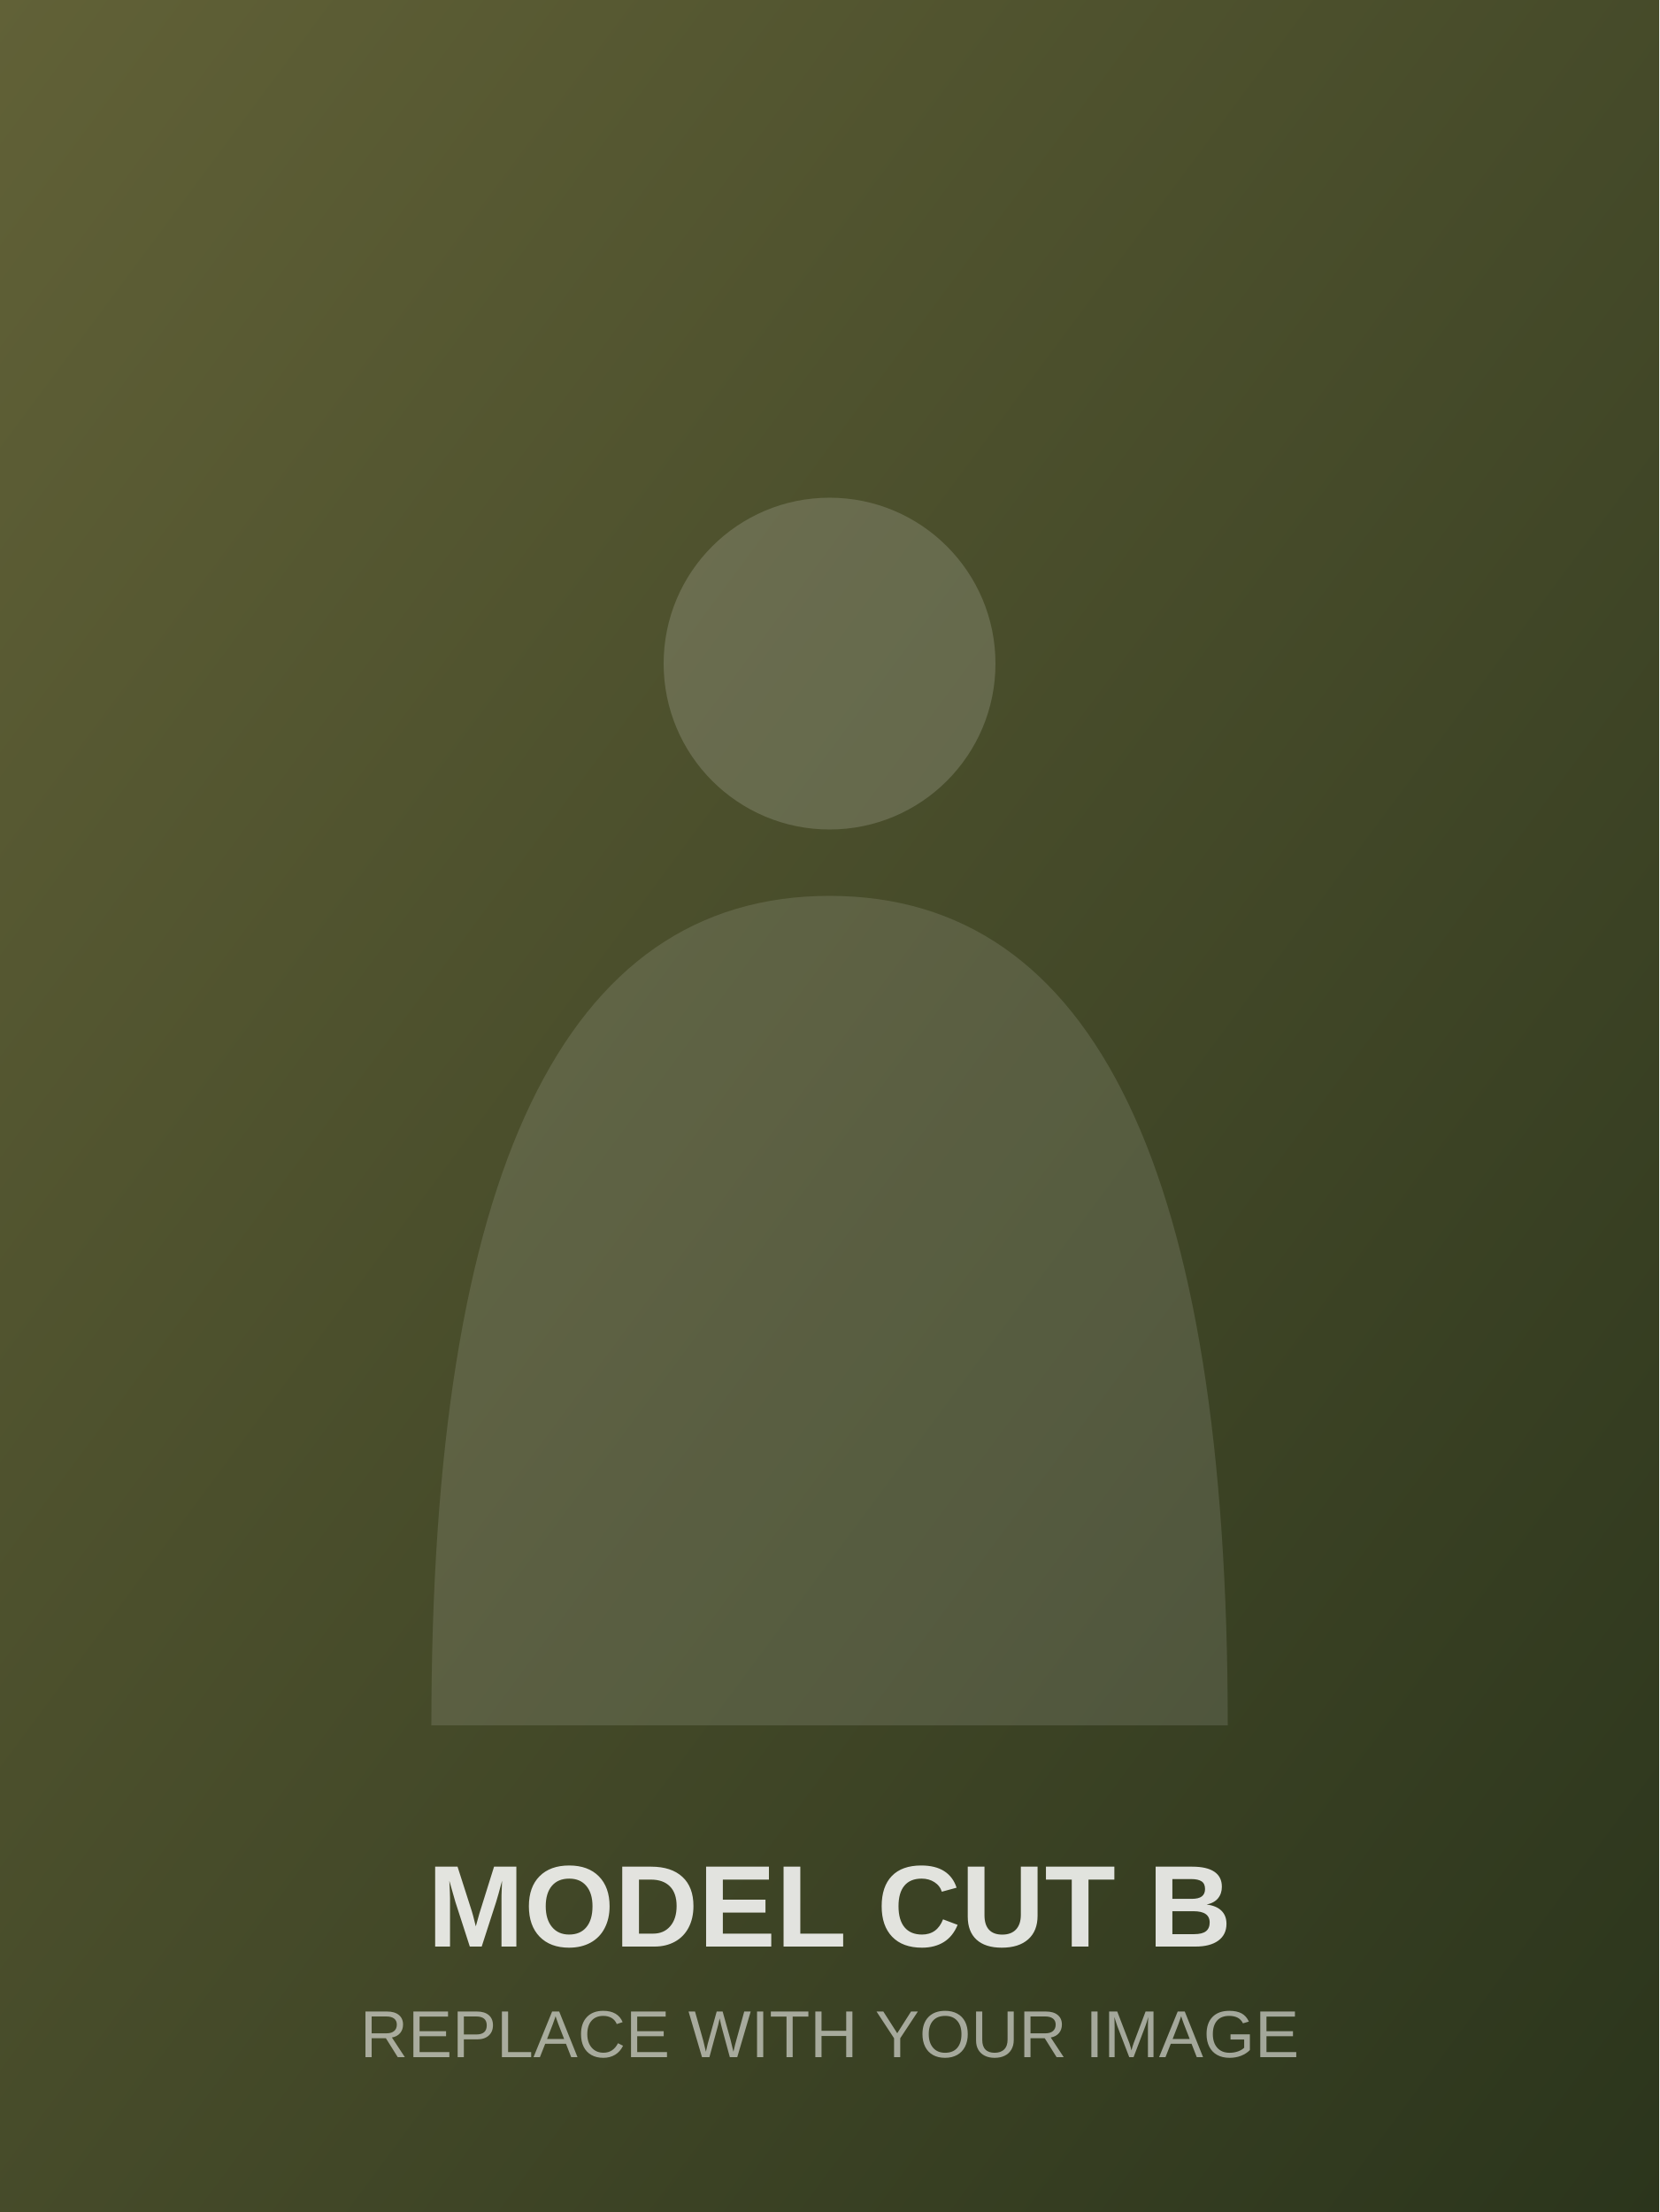
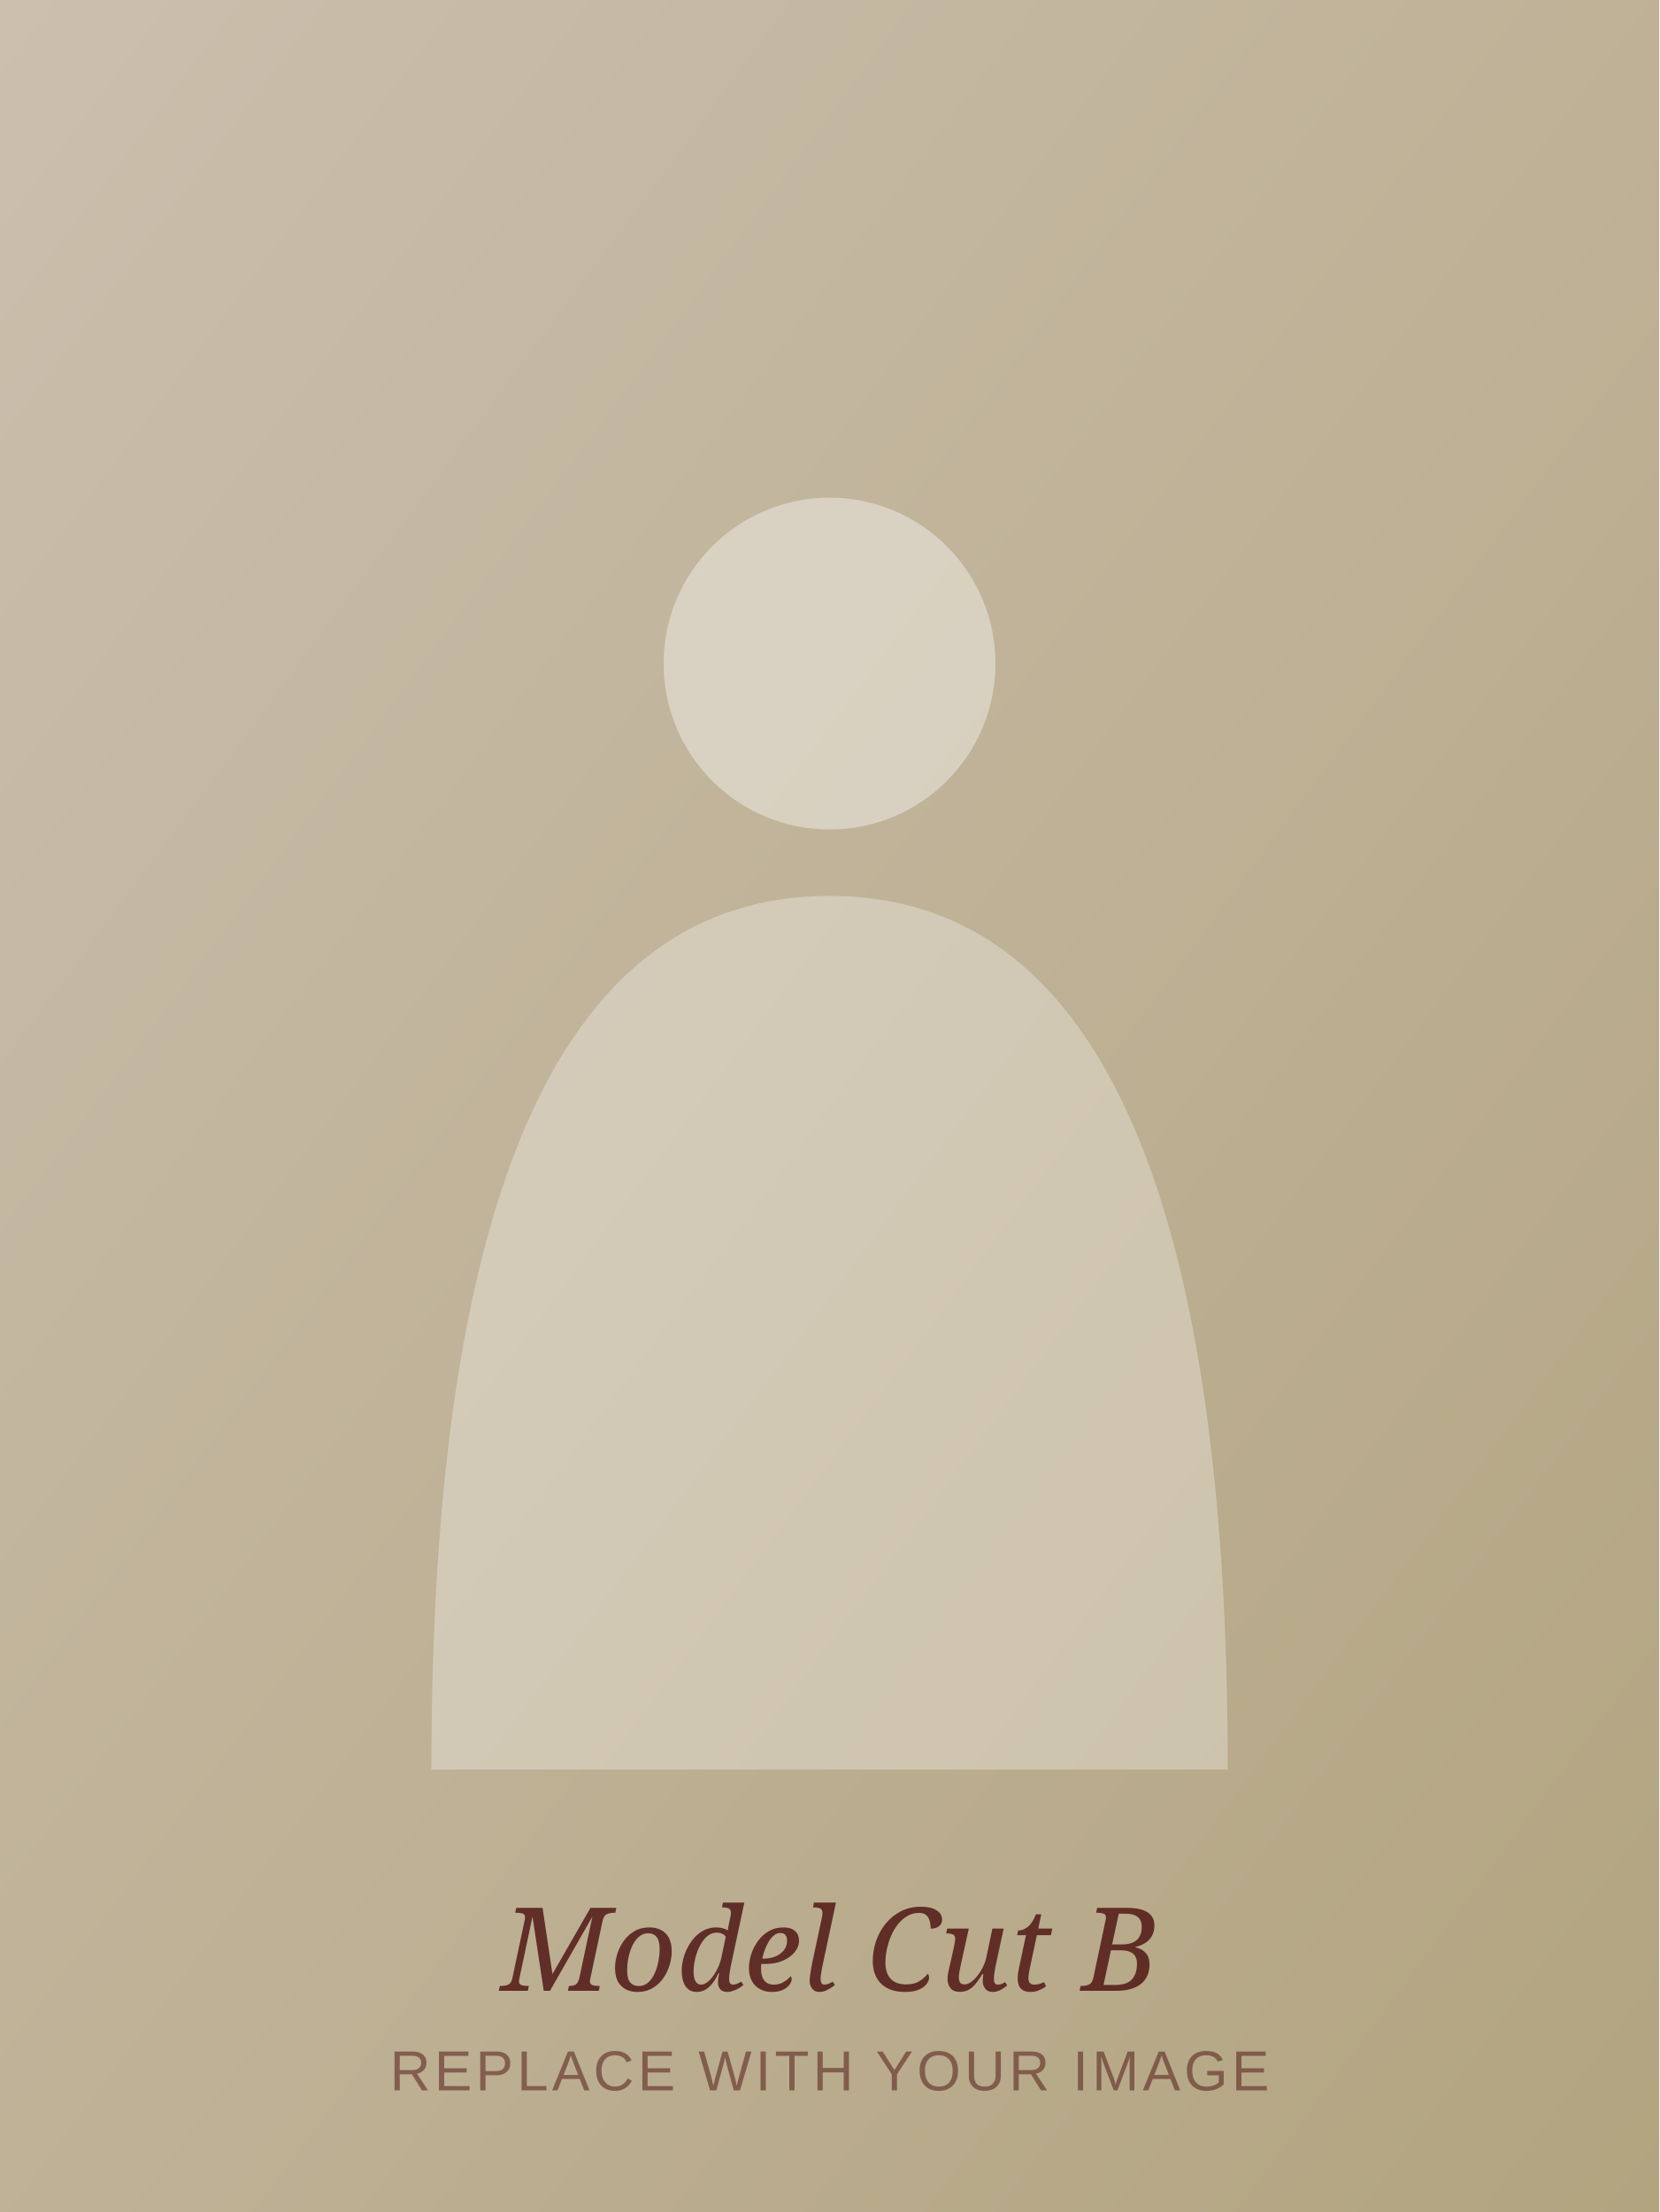
<svg xmlns="http://www.w3.org/2000/svg" viewBox="0 0 900 1200" width="900" height="1200">
  <defs>
    <linearGradient id="g" x1="0" y1="0" x2="1" y2="1">
-       <stop offset="0" stop-color="#616137" />
-       <stop offset="1" stop-color="#2b351c" />
+       <stop offset="0" stop-color="#cbbfae" />
+       <stop offset="1" stop-color="#b2a47f" />
    </linearGradient>
  </defs>
  <rect width="900" height="1200" fill="url(#g)" />
-   <circle cx="450.0" cy="360.0" r="90.0" fill="#ffffff" fill-opacity=".16" />
-   <path d="M234.0 936.0 Q234.0 486.0 450.0 486.0 Q666.0 486.0 666.0 936.0 Z" fill="#ffffff" fill-opacity=".12" />
-   <text x="50%" y="1056.0" text-anchor="middle" font-family="Arial, sans-serif" font-size="63" font-weight="700" fill="#fff" fill-opacity=".85">MODEL CUT B</text>
-   <text x="50%" y="1116.0" text-anchor="middle" font-family="Arial, sans-serif" font-size="36.0" fill="#fff" fill-opacity=".55">REPLACE WITH YOUR IMAGE</text>
+   <circle cx="450.0" cy="360.0" r="90.0" fill="#fff" fill-opacity=".38" />
+   <path d="M234.0 960.0 Q234.0 486.0 450.0 486.0 Q666.0 486.0 666.0 960.0 Z" fill="#fff" fill-opacity=".30" />
+   <text x="50%" y="1080.0" text-anchor="middle" font-family="Georgia, serif" font-style="italic" font-size="63" fill="#4a0e0e" fill-opacity=".8">Model Cut B</text>
+   <text x="50%" y="1134.0" text-anchor="middle" font-family="Arial, sans-serif" font-size="30.6" letter-spacing="2" fill="#4a0e0e" fill-opacity=".5">REPLACE WITH YOUR IMAGE</text>
</svg>
